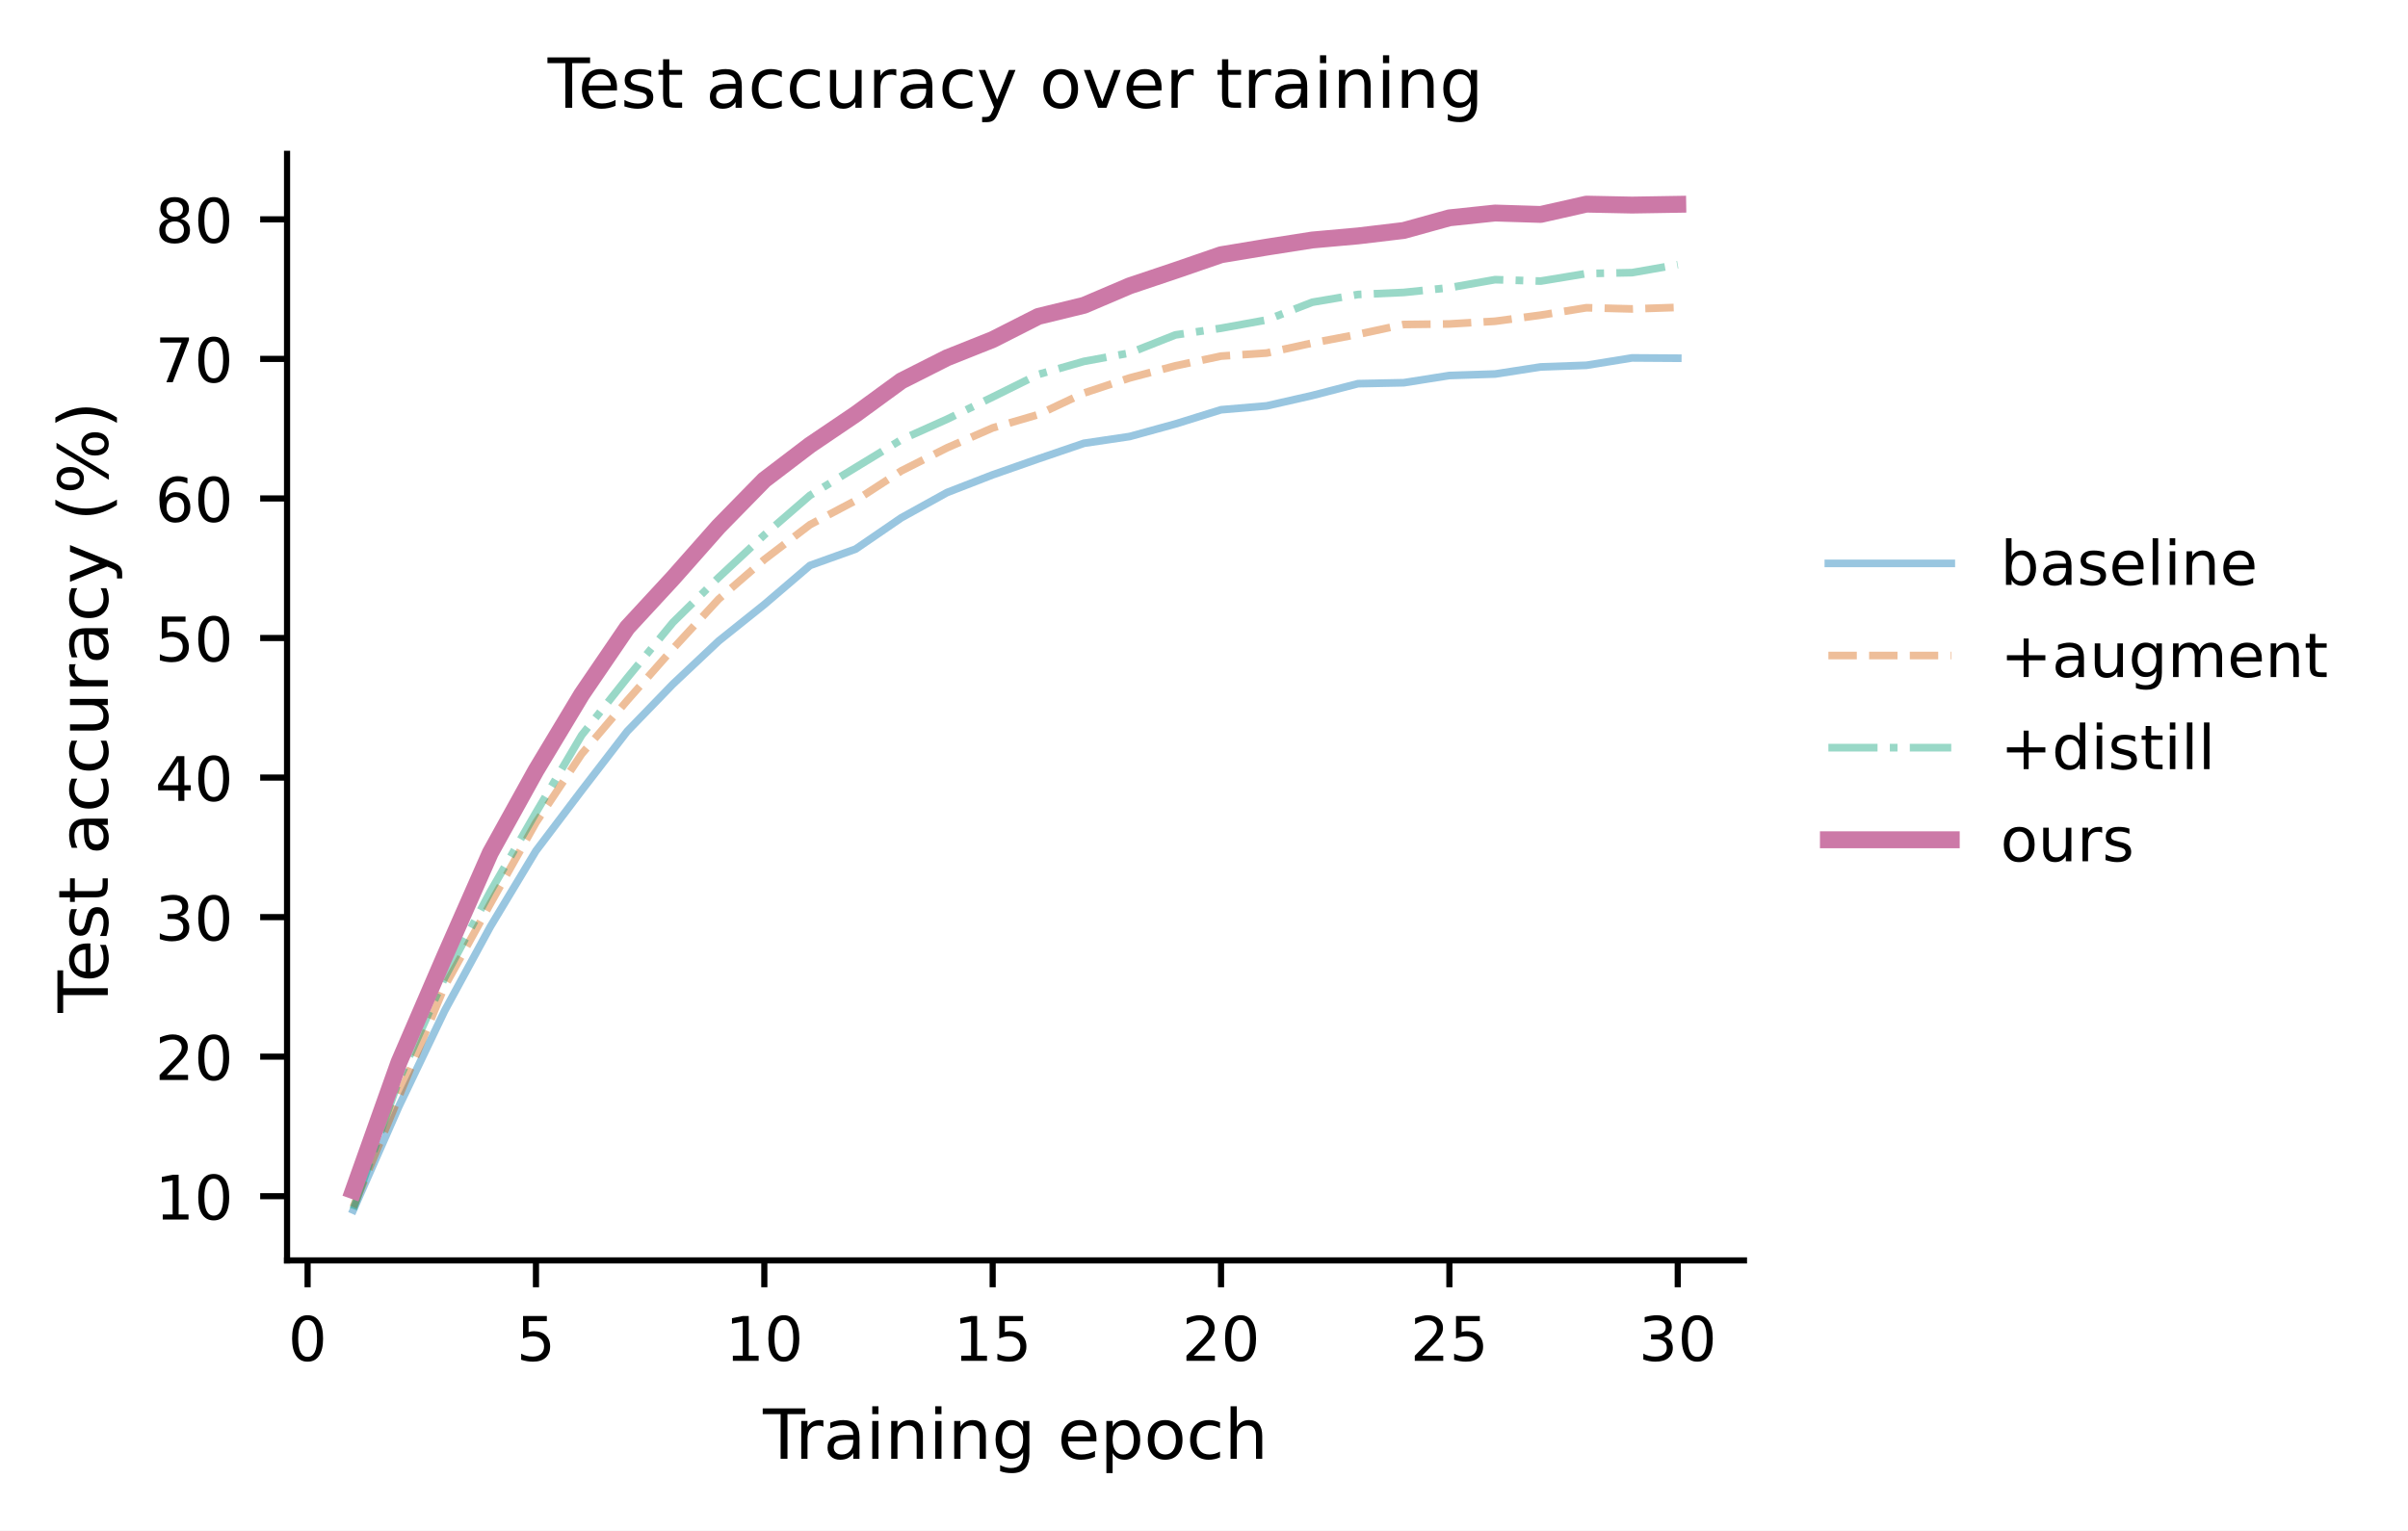
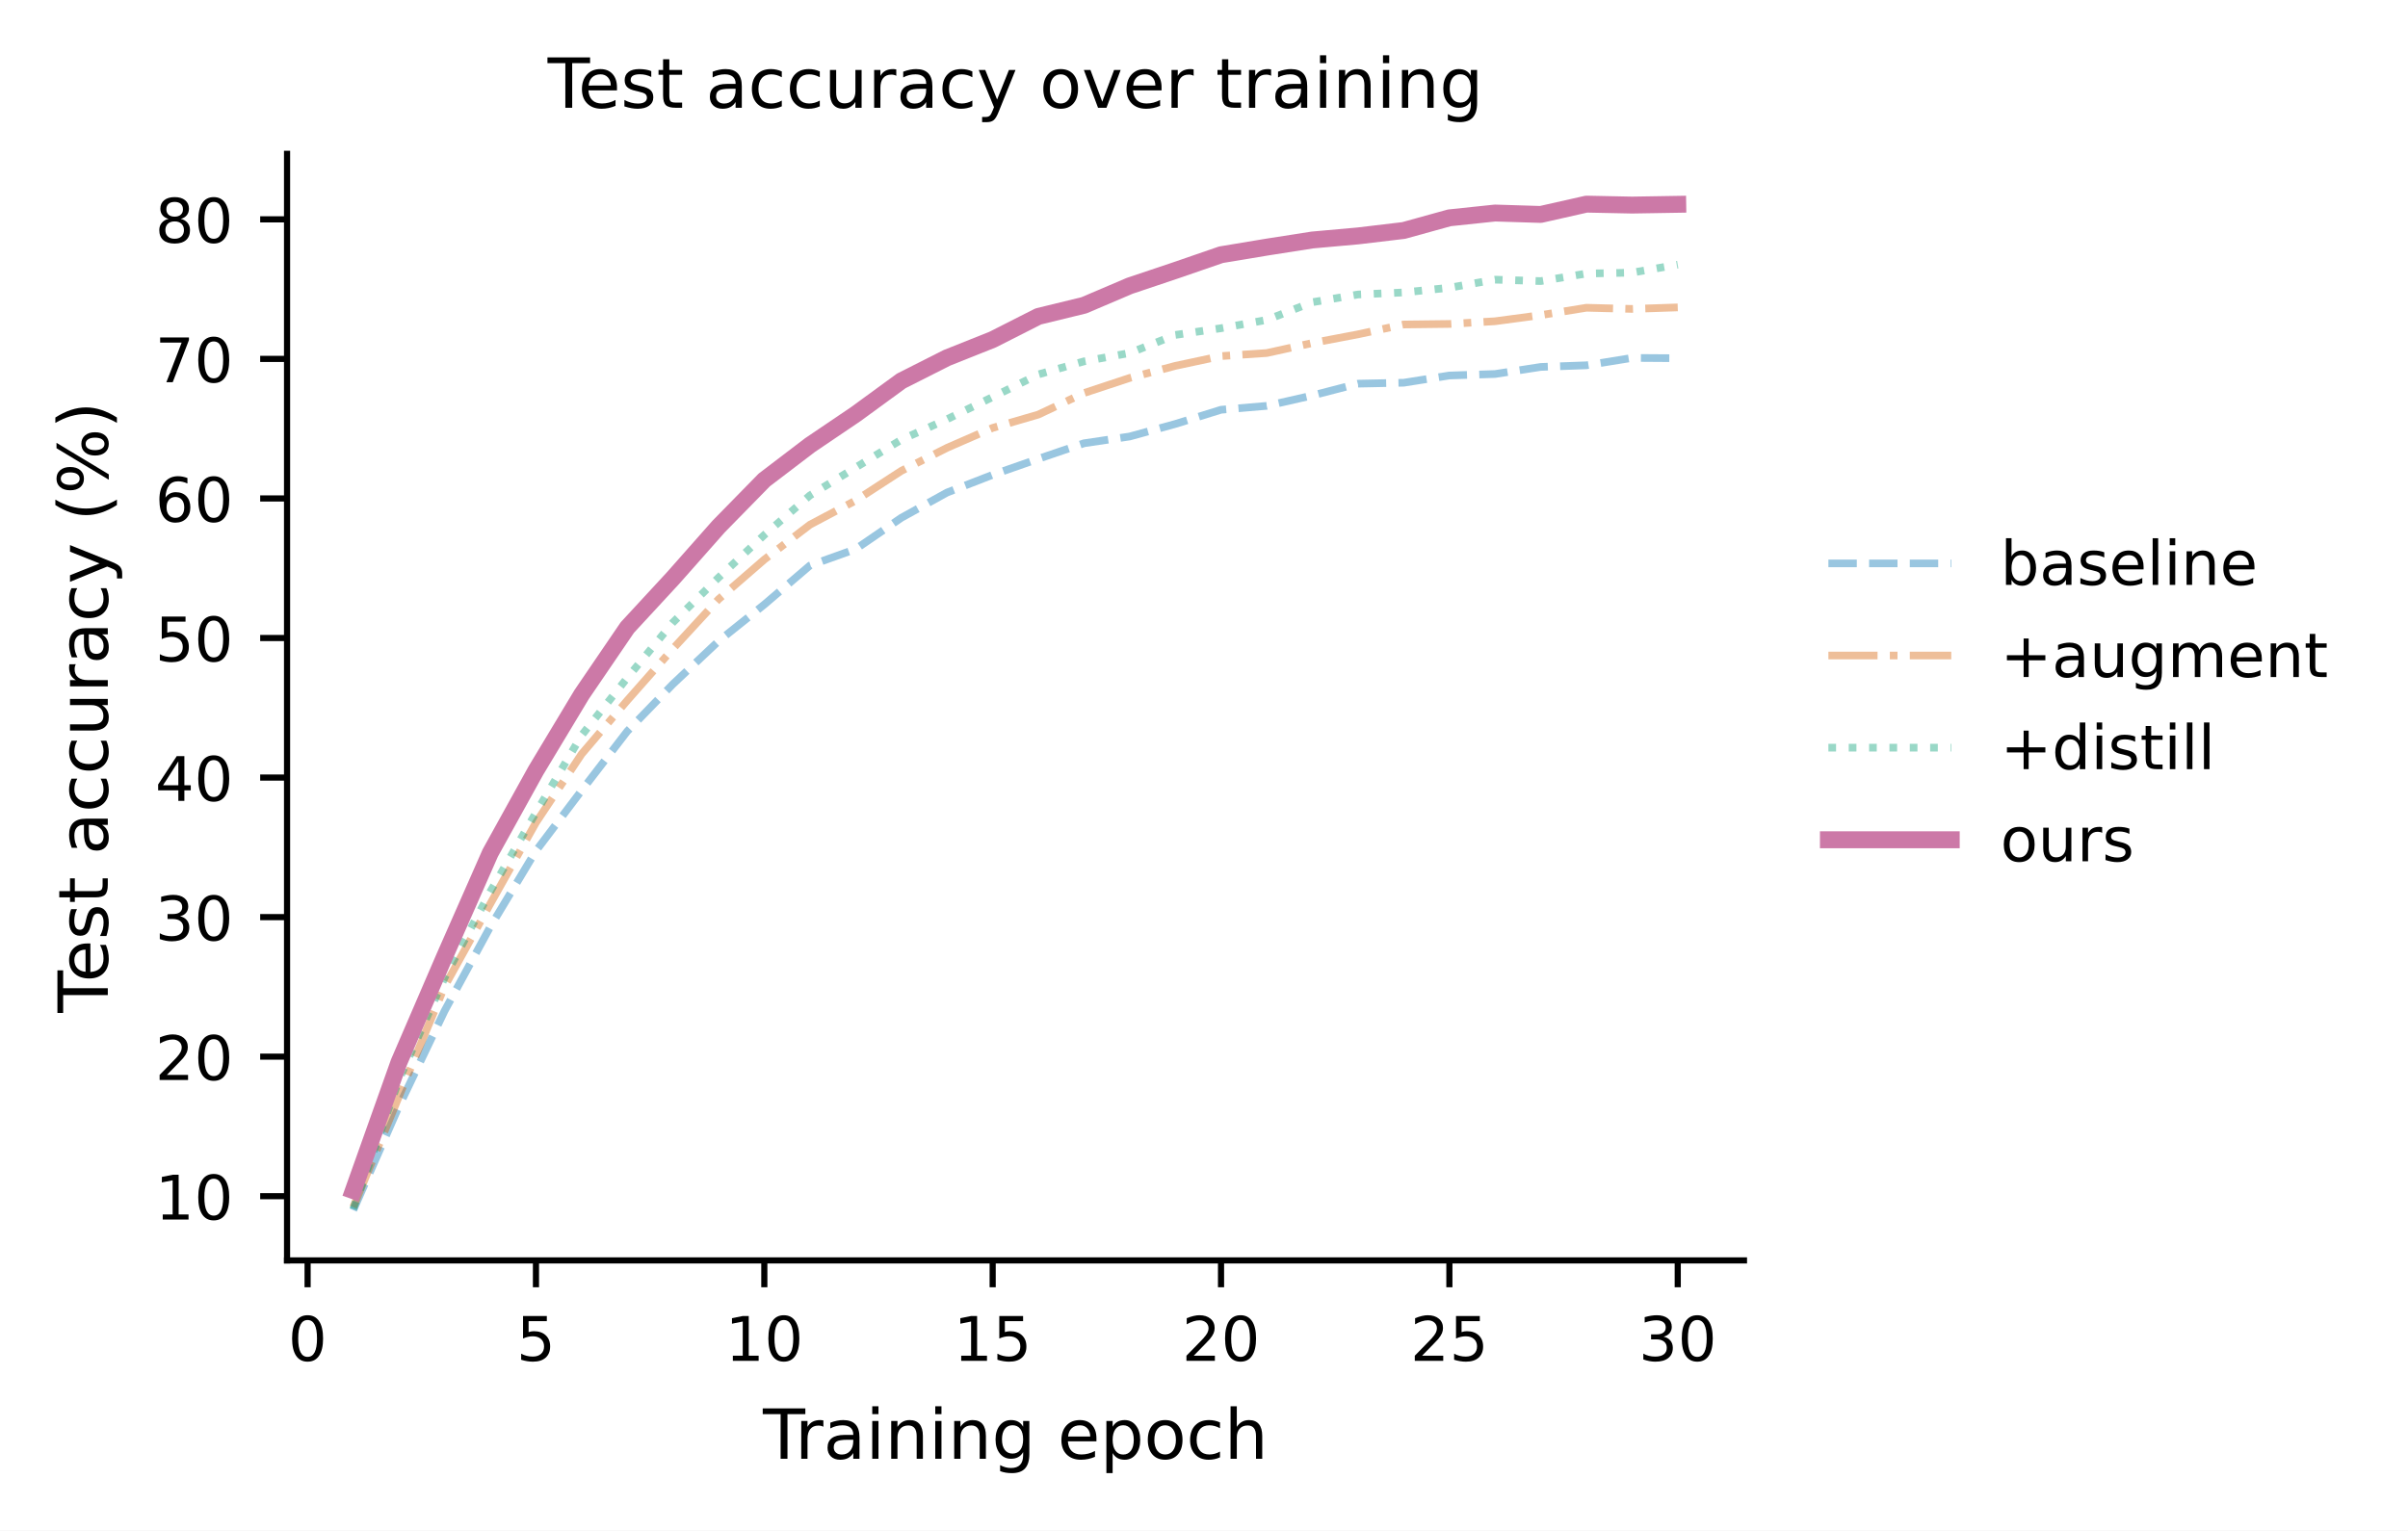
<svg xmlns="http://www.w3.org/2000/svg" xmlns:xlink="http://www.w3.org/1999/xlink" width="313.571pt" height="199.383pt" viewBox="0 0 313.571 199.383" version="1.1">
  <defs>
    <style type="text/css">*{stroke-linejoin: round; stroke-linecap: butt}</style>
  </defs>
  <g id="figure_1">
    <g id="patch_1">
      <path d="M 0 199.383  L 313.571 199.383  L 313.571 -0  L 0 -0  z " style="fill: #ffffff" />
    </g>
    <g id="axes_1">
      <g id="patch_2">
        <path d="M 37.38 164.183  L 227.1 164.183  L 227.1 20.039  L 37.38 20.039  z " style="fill: #ffffff" />
      </g>
      <g id="line2d_1">
-         <path d="M 46.004 157.631  L 51.951 144.104  L 57.898 131.67  L 63.846 120.719  L 69.793 110.835  L 75.74 102.973  L 81.688 95.25  L 87.635 89.107  L 93.582 83.504  L 99.53 78.743  L 105.477 73.658  L 111.424 71.524  L 117.372 67.448  L 123.319 64.159  L 129.266 61.849  L 135.214 59.768  L 141.161 57.741  L 147.108 56.859  L 153.056 55.225  L 159.003 53.375  L 164.95 52.869  L 170.898 51.515  L 176.845 49.976  L 182.792 49.855  L 188.74 48.914  L 194.687 48.719  L 200.634 47.798  L 206.582 47.584  L 212.529 46.622  L 218.476 46.662  " clip-path="url(#pb90d93d7b9)" style="fill: none; stroke: #0072b2; stroke-opacity: 0.4; stroke-linecap: square" />
+         <path d="M 46.004 157.631  L 51.951 144.104  L 57.898 131.67  L 63.846 120.719  L 69.793 110.835  L 75.74 102.973  L 81.688 95.25  L 87.635 89.107  L 93.582 83.504  L 99.53 78.743  L 105.477 73.658  L 111.424 71.524  L 117.372 67.448  L 123.319 64.159  L 129.266 61.849  L 135.214 59.768  L 141.161 57.741  L 147.108 56.859  L 153.056 55.225  L 159.003 53.375  L 164.95 52.869  L 170.898 51.515  L 176.845 49.976  L 182.792 49.855  L 188.74 48.914  L 194.687 48.719  L 200.634 47.798  L 206.582 47.584  L 212.529 46.622  L 218.476 46.662  " clip-path="url(#p68e19bd056)" style="fill: none; stroke-dasharray: 3.7,1.6; stroke-dashoffset: 0; stroke: #0072b2; stroke-opacity: 0.4" />
      </g>
      <g id="line2d_2">
-         <path d="M 46.004 157.246  L 51.951 142.815  L 57.898 128.487  L 63.846 117.73  L 69.793 107.149  L 75.74 98.221  L 81.688 91.235  L 87.635 84.5  L 93.582 78.045  L 99.53 72.886  L 105.477 68.344  L 111.424 65.196  L 117.372 61.334  L 123.319 58.336  L 129.266 55.738  L 135.214 54.003  L 141.161 51.198  L 147.108 49.231  L 153.056 47.657  L 159.003 46.386  L 164.95 45.987  L 170.898 44.681  L 176.845 43.549  L 182.792 42.27  L 188.74 42.199  L 194.687 41.846  L 200.634 41.051  L 206.582 40.087  L 212.529 40.24  L 218.476 40.043  " clip-path="url(#pb90d93d7b9)" style="fill: none; stroke-dasharray: 3.7,1.6; stroke-dashoffset: 0; stroke: #d55e00; stroke-opacity: 0.4" />
+         <path d="M 46.004 157.246  L 51.951 142.815  L 57.898 128.487  L 63.846 117.73  L 69.793 107.149  L 75.74 98.221  L 81.688 91.235  L 87.635 84.5  L 93.582 78.045  L 99.53 72.886  L 105.477 68.344  L 111.424 65.196  L 117.372 61.334  L 123.319 58.336  L 129.266 55.738  L 135.214 54.003  L 141.161 51.198  L 147.108 49.231  L 153.056 47.657  L 159.003 46.386  L 164.95 45.987  L 170.898 44.681  L 176.845 43.549  L 182.792 42.27  L 188.74 42.199  L 194.687 41.846  L 200.634 41.051  L 206.582 40.087  L 212.529 40.24  L 218.476 40.043  " clip-path="url(#p68e19bd056)" style="fill: none; stroke-dasharray: 6.4,1.6,1,1.6; stroke-dashoffset: 0; stroke: #d55e00; stroke-opacity: 0.4" />
      </g>
      <g id="line2d_3">
-         <path d="M 46.004 157.492  L 51.951 140.643  L 57.898 127.349  L 63.846 116.157  L 69.793 105.856  L 75.74 95.779  L 81.688 88.294  L 87.635 81.07  L 93.582 75.224  L 99.53 69.68  L 105.477 64.526  L 111.424 60.896  L 117.372 57.273  L 123.319 54.61  L 129.266 51.716  L 135.214 48.773  L 141.161 47.072  L 147.108 45.984  L 153.056 43.628  L 159.003 42.755  L 164.95 41.676  L 170.898 39.367  L 176.845 38.361  L 182.792 38.096  L 188.74 37.481  L 194.687 36.429  L 200.634 36.615  L 206.582 35.634  L 212.529 35.515  L 218.476 34.475  " clip-path="url(#pb90d93d7b9)" style="fill: none; stroke-dasharray: 6.4,1.6,1,1.6; stroke-dashoffset: 0; stroke: #009e73; stroke-opacity: 0.4" />
+         <path d="M 46.004 157.492  L 51.951 140.643  L 57.898 127.349  L 63.846 116.157  L 69.793 105.856  L 75.74 95.779  L 81.688 88.294  L 87.635 81.07  L 93.582 75.224  L 99.53 69.68  L 105.477 64.526  L 111.424 60.896  L 117.372 57.273  L 123.319 54.61  L 129.266 51.716  L 135.214 48.773  L 141.161 47.072  L 147.108 45.984  L 153.056 43.628  L 159.003 42.755  L 164.95 41.676  L 170.898 39.367  L 176.845 38.361  L 182.792 38.096  L 188.74 37.481  L 194.687 36.429  L 200.634 36.615  L 206.582 35.634  L 212.529 35.515  L 218.476 34.475  " clip-path="url(#p68e19bd056)" style="fill: none; stroke-dasharray: 1,1.65; stroke-dashoffset: 0; stroke: #009e73; stroke-opacity: 0.4" />
      </g>
      <g id="matplotlib.axis_1">
        <g id="xtick_1">
          <g id="line2d_4">
            <defs>
-               <path id="m7a1bcdbbee" d="M 0 0  L 0 3.5  " style="stroke: #000000; stroke-width: 0.8" />
-             </defs>
-             <g>
-               <use xlink:href="#m7a1bcdbbee" x="40.056" y="164.183" style="stroke: #000000; stroke-width: 0.8" />
+               <path id="m3797997e33" d="M 0 0  L 0 3.5  " style="stroke: #000000; stroke-width: 0.8" />
+             </defs>
+             <g>
+               <use xlink:href="#m3797997e33" x="40.056" y="164.183" style="stroke: #000000; stroke-width: 0.8" />
            </g>
          </g>
          <g id="text_1">
            <g transform="translate(37.5113 177.2607) scale(0.08 -0.08)">
              <defs>
                <path id="DejaVuSans-13" d="M 2034 4250  Q 1547 4250 1301 3770  Q 1056 3291 1056 2328  Q 1056 1369 1301 889  Q 1547 409 2034 409  Q 2525 409 2770 889  Q 3016 1369 3016 2328  Q 3016 3291 2770 3770  Q 2525 4250 2034 4250  z M 2034 4750  Q 2819 4750 3233 4129  Q 3647 3509 3647 2328  Q 3647 1150 3233 529  Q 2819 -91 2034 -91  Q 1250 -91 836 529  Q 422 1150 422 2328  Q 422 3509 836 4129  Q 1250 4750 2034 4750  z " transform="scale(0.015625)" />
              </defs>
              <use xlink:href="#DejaVuSans-13" />
            </g>
          </g>
        </g>
        <g id="xtick_2">
          <g id="line2d_5">
            <g>
-               <use xlink:href="#m7a1bcdbbee" x="69.793" y="164.183" style="stroke: #000000; stroke-width: 0.8" />
+               <use xlink:href="#m3797997e33" x="69.793" y="164.183" style="stroke: #000000; stroke-width: 0.8" />
            </g>
          </g>
          <g id="text_2">
            <g transform="translate(67.24798 177.2607) scale(0.08 -0.08)">
              <defs>
                <path id="DejaVuSans-18" d="M 691 4666  L 3169 4666  L 3169 4134  L 1269 4134  L 1269 2991  Q 1406 3038 1543 3061  Q 1681 3084 1819 3084  Q 2600 3084 3056 2656  Q 3513 2228 3513 1497  Q 3513 744 3044 326  Q 2575 -91 1722 -91  Q 1428 -91 1123 -41  Q 819 9 494 109  L 494 744  Q 775 591 1075 516  Q 1375 441 1709 441  Q 2250 441 2565 725  Q 2881 1009 2881 1497  Q 2881 1984 2565 2268  Q 2250 2553 1709 2553  Q 1456 2553 1204 2497  Q 953 2441 691 2322  L 691 4666  z " transform="scale(0.015625)" />
              </defs>
              <use xlink:href="#DejaVuSans-18" />
            </g>
          </g>
        </g>
        <g id="xtick_3">
          <g id="line2d_6">
            <g>
-               <use xlink:href="#m7a1bcdbbee" x="99.53" y="164.183" style="stroke: #000000; stroke-width: 0.8" />
+               <use xlink:href="#m3797997e33" x="99.53" y="164.183" style="stroke: #000000; stroke-width: 0.8" />
            </g>
          </g>
          <g id="text_3">
            <g transform="translate(94.43966 177.2607) scale(0.08 -0.08)">
              <defs>
                <path id="DejaVuSans-14" d="M 794 531  L 1825 531  L 1825 4091  L 703 3866  L 703 4441  L 1819 4666  L 2450 4666  L 2450 531  L 3481 531  L 3481 0  L 794 0  L 794 531  z " transform="scale(0.015625)" />
              </defs>
              <use xlink:href="#DejaVuSans-14" />
              <use xlink:href="#DejaVuSans-13" transform="translate(63.625 0)" />
            </g>
          </g>
        </g>
        <g id="xtick_4">
          <g id="line2d_7">
            <g>
-               <use xlink:href="#m7a1bcdbbee" x="129.266" y="164.183" style="stroke: #000000; stroke-width: 0.8" />
+               <use xlink:href="#m3797997e33" x="129.266" y="164.183" style="stroke: #000000; stroke-width: 0.8" />
            </g>
          </g>
          <g id="text_4">
            <g transform="translate(124.1763 177.2607) scale(0.08 -0.08)">
              <use xlink:href="#DejaVuSans-14" />
              <use xlink:href="#DejaVuSans-18" transform="translate(63.625 0)" />
            </g>
          </g>
        </g>
        <g id="xtick_5">
          <g id="line2d_8">
            <g>
-               <use xlink:href="#m7a1bcdbbee" x="159.003" y="164.183" style="stroke: #000000; stroke-width: 0.8" />
+               <use xlink:href="#m3797997e33" x="159.003" y="164.183" style="stroke: #000000; stroke-width: 0.8" />
            </g>
          </g>
          <g id="text_5">
            <g transform="translate(153.913 177.2607) scale(0.08 -0.08)">
              <defs>
                <path id="DejaVuSans-15" d="M 1228 531  L 3431 531  L 3431 0  L 469 0  L 469 531  Q 828 903 1448 1529  Q 2069 2156 2228 2338  Q 2531 2678 2651 2914  Q 2772 3150 2772 3378  Q 2772 3750 2511 3984  Q 2250 4219 1831 4219  Q 1534 4219 1204 4116  Q 875 4013 500 3803  L 500 4441  Q 881 4594 1212 4672  Q 1544 4750 1819 4750  Q 2544 4750 2975 4387  Q 3406 4025 3406 3419  Q 3406 3131 3298 2873  Q 3191 2616 2906 2266  Q 2828 2175 2409 1742  Q 1991 1309 1228 531  z " transform="scale(0.015625)" />
              </defs>
              <use xlink:href="#DejaVuSans-15" />
              <use xlink:href="#DejaVuSans-13" transform="translate(63.625 0)" />
            </g>
          </g>
        </g>
        <g id="xtick_6">
          <g id="line2d_9">
            <g>
-               <use xlink:href="#m7a1bcdbbee" x="188.74" y="164.183" style="stroke: #000000; stroke-width: 0.8" />
+               <use xlink:href="#m3797997e33" x="188.74" y="164.183" style="stroke: #000000; stroke-width: 0.8" />
            </g>
          </g>
          <g id="text_6">
            <g transform="translate(183.6497 177.2607) scale(0.08 -0.08)">
              <use xlink:href="#DejaVuSans-15" />
              <use xlink:href="#DejaVuSans-18" transform="translate(63.625 0)" />
            </g>
          </g>
        </g>
        <g id="xtick_7">
          <g id="line2d_10">
            <g>
-               <use xlink:href="#m7a1bcdbbee" x="218.476" y="164.183" style="stroke: #000000; stroke-width: 0.8" />
+               <use xlink:href="#m3797997e33" x="218.476" y="164.183" style="stroke: #000000; stroke-width: 0.8" />
            </g>
          </g>
          <g id="text_7">
            <g transform="translate(213.3864 177.2607) scale(0.08 -0.08)">
              <defs>
                <path id="DejaVuSans-16" d="M 2597 2516  Q 3050 2419 3304 2112  Q 3559 1806 3559 1356  Q 3559 666 3084 287  Q 2609 -91 1734 -91  Q 1441 -91 1130 -33  Q 819 25 488 141  L 488 750  Q 750 597 1062 519  Q 1375 441 1716 441  Q 2309 441 2620 675  Q 2931 909 2931 1356  Q 2931 1769 2642 2001  Q 2353 2234 1838 2234  L 1294 2234  L 1294 2753  L 1863 2753  Q 2328 2753 2575 2939  Q 2822 3125 2822 3475  Q 2822 3834 2567 4026  Q 2313 4219 1838 4219  Q 1578 4219 1281 4162  Q 984 4106 628 3988  L 628 4550  Q 988 4650 1302 4700  Q 1616 4750 1894 4750  Q 2613 4750 3031 4423  Q 3450 4097 3450 3541  Q 3450 3153 3228 2886  Q 3006 2619 2597 2516  z " transform="scale(0.015625)" />
              </defs>
              <use xlink:href="#DejaVuSans-16" />
              <use xlink:href="#DejaVuSans-13" transform="translate(63.625 0)" />
            </g>
          </g>
        </g>
        <g id="text_8">
          <g transform="translate(99.34922 190.0212) scale(0.09 -0.09)">
            <defs>
              <path id="DejaVuSans-37" d="M -19 4666  L 3928 4666  L 3928 4134  L 2272 4134  L 2272 0  L 1638 0  L 1638 4134  L -19 4134  L -19 4666  z " transform="scale(0.015625)" />
              <path id="DejaVuSans-55" d="M 2631 2963  Q 2534 3019 2420 3045  Q 2306 3072 2169 3072  Q 1681 3072 1420 2755  Q 1159 2438 1159 1844  L 1159 0  L 581 0  L 581 3500  L 1159 3500  L 1159 2956  Q 1341 3275 1631 3429  Q 1922 3584 2338 3584  Q 2397 3584 2469 3576  Q 2541 3569 2628 3553  L 2631 2963  z " transform="scale(0.015625)" />
              <path id="DejaVuSans-44" d="M 2194 1759  Q 1497 1759 1228 1600  Q 959 1441 959 1056  Q 959 750 1161 570  Q 1363 391 1709 391  Q 2188 391 2477 730  Q 2766 1069 2766 1631  L 2766 1759  L 2194 1759  z M 3341 1997  L 3341 0  L 2766 0  L 2766 531  Q 2569 213 2275 61  Q 1981 -91 1556 -91  Q 1019 -91 701 211  Q 384 513 384 1019  Q 384 1609 779 1909  Q 1175 2209 1959 2209  L 2766 2209  L 2766 2266  Q 2766 2663 2505 2880  Q 2244 3097 1772 3097  Q 1472 3097 1187 3025  Q 903 2953 641 2809  L 641 3341  Q 956 3463 1253 3523  Q 1550 3584 1831 3584  Q 2591 3584 2966 3190  Q 3341 2797 3341 1997  z " transform="scale(0.015625)" />
              <path id="DejaVuSans-4c" d="M 603 3500  L 1178 3500  L 1178 0  L 603 0  L 603 3500  z M 603 4863  L 1178 4863  L 1178 4134  L 603 4134  L 603 4863  z " transform="scale(0.015625)" />
              <path id="DejaVuSans-51" d="M 3513 2113  L 3513 0  L 2938 0  L 2938 2094  Q 2938 2591 2744 2837  Q 2550 3084 2163 3084  Q 1697 3084 1428 2787  Q 1159 2491 1159 1978  L 1159 0  L 581 0  L 581 3500  L 1159 3500  L 1159 2956  Q 1366 3272 1645 3428  Q 1925 3584 2291 3584  Q 2894 3584 3203 3211  Q 3513 2838 3513 2113  z " transform="scale(0.015625)" />
              <path id="DejaVuSans-4a" d="M 2906 1791  Q 2906 2416 2648 2759  Q 2391 3103 1925 3103  Q 1463 3103 1205 2759  Q 947 2416 947 1791  Q 947 1169 1205 825  Q 1463 481 1925 481  Q 2391 481 2648 825  Q 2906 1169 2906 1791  z M 3481 434  Q 3481 -459 3084 -895  Q 2688 -1331 1869 -1331  Q 1566 -1331 1297 -1286  Q 1028 -1241 775 -1147  L 775 -588  Q 1028 -725 1275 -790  Q 1522 -856 1778 -856  Q 2344 -856 2625 -561  Q 2906 -266 2906 331  L 2906 616  Q 2728 306 2450 153  Q 2172 0 1784 0  Q 1141 0 747 490  Q 353 981 353 1791  Q 353 2603 747 3093  Q 1141 3584 1784 3584  Q 2172 3584 2450 3431  Q 2728 3278 2906 2969  L 2906 3500  L 3481 3500  L 3481 434  z " transform="scale(0.015625)" />
              <path id="DejaVuSans-3" transform="scale(0.015625)" />
              <path id="DejaVuSans-48" d="M 3597 1894  L 3597 1613  L 953 1613  Q 991 1019 1311 708  Q 1631 397 2203 397  Q 2534 397 2845 478  Q 3156 559 3463 722  L 3463 178  Q 3153 47 2828 -22  Q 2503 -91 2169 -91  Q 1331 -91 842 396  Q 353 884 353 1716  Q 353 2575 817 3079  Q 1281 3584 2069 3584  Q 2775 3584 3186 3129  Q 3597 2675 3597 1894  z M 3022 2063  Q 3016 2534 2758 2815  Q 2500 3097 2075 3097  Q 1594 3097 1305 2825  Q 1016 2553 972 2059  L 3022 2063  z " transform="scale(0.015625)" />
              <path id="DejaVuSans-53" d="M 1159 525  L 1159 -1331  L 581 -1331  L 581 3500  L 1159 3500  L 1159 2969  Q 1341 3281 1617 3432  Q 1894 3584 2278 3584  Q 2916 3584 3314 3078  Q 3713 2572 3713 1747  Q 3713 922 3314 415  Q 2916 -91 2278 -91  Q 1894 -91 1617 61  Q 1341 213 1159 525  z M 3116 1747  Q 3116 2381 2855 2742  Q 2594 3103 2138 3103  Q 1681 3103 1420 2742  Q 1159 2381 1159 1747  Q 1159 1113 1420 752  Q 1681 391 2138 391  Q 2594 391 2855 752  Q 3116 1113 3116 1747  z " transform="scale(0.015625)" />
              <path id="DejaVuSans-52" d="M 1959 3097  Q 1497 3097 1228 2736  Q 959 2375 959 1747  Q 959 1119 1226 758  Q 1494 397 1959 397  Q 2419 397 2687 759  Q 2956 1122 2956 1747  Q 2956 2369 2687 2733  Q 2419 3097 1959 3097  z M 1959 3584  Q 2709 3584 3137 3096  Q 3566 2609 3566 1747  Q 3566 888 3137 398  Q 2709 -91 1959 -91  Q 1206 -91 779 398  Q 353 888 353 1747  Q 353 2609 779 3096  Q 1206 3584 1959 3584  z " transform="scale(0.015625)" />
              <path id="DejaVuSans-46" d="M 3122 3366  L 3122 2828  Q 2878 2963 2633 3030  Q 2388 3097 2138 3097  Q 1578 3097 1268 2742  Q 959 2388 959 1747  Q 959 1106 1268 751  Q 1578 397 2138 397  Q 2388 397 2633 464  Q 2878 531 3122 666  L 3122 134  Q 2881 22 2623 -34  Q 2366 -91 2075 -91  Q 1284 -91 818 406  Q 353 903 353 1747  Q 353 2603 823 3093  Q 1294 3584 2113 3584  Q 2378 3584 2631 3529  Q 2884 3475 3122 3366  z " transform="scale(0.015625)" />
              <path id="DejaVuSans-4b" d="M 3513 2113  L 3513 0  L 2938 0  L 2938 2094  Q 2938 2591 2744 2837  Q 2550 3084 2163 3084  Q 1697 3084 1428 2787  Q 1159 2491 1159 1978  L 1159 0  L 581 0  L 581 4863  L 1159 4863  L 1159 2956  Q 1366 3272 1645 3428  Q 1925 3584 2291 3584  Q 2894 3584 3203 3211  Q 3513 2838 3513 2113  z " transform="scale(0.015625)" />
            </defs>
            <use xlink:href="#DejaVuSans-37" />
            <use xlink:href="#DejaVuSans-55" transform="translate(46.375 0)" />
            <use xlink:href="#DejaVuSans-44" transform="translate(87.48438 0)" />
            <use xlink:href="#DejaVuSans-4c" transform="translate(148.7656 0)" />
            <use xlink:href="#DejaVuSans-51" transform="translate(176.5469 0)" />
            <use xlink:href="#DejaVuSans-4c" transform="translate(239.9219 0)" />
            <use xlink:href="#DejaVuSans-51" transform="translate(267.7031 0)" />
            <use xlink:href="#DejaVuSans-4a" transform="translate(331.0781 0)" />
            <use xlink:href="#DejaVuSans-3" transform="translate(394.5625 0)" />
            <use xlink:href="#DejaVuSans-48" transform="translate(426.3438 0)" />
            <use xlink:href="#DejaVuSans-53" transform="translate(487.875 0)" />
            <use xlink:href="#DejaVuSans-52" transform="translate(551.3594 0)" />
            <use xlink:href="#DejaVuSans-46" transform="translate(612.5469 0)" />
            <use xlink:href="#DejaVuSans-4b" transform="translate(667.5312 0)" />
          </g>
        </g>
      </g>
      <g id="matplotlib.axis_2">
        <g id="ytick_1">
          <g id="line2d_11">
            <defs>
-               <path id="m53c33943f8" d="M 0 0  L -3.5 0  " style="stroke: #000000; stroke-width: 0.8" />
-             </defs>
-             <g>
-               <use xlink:href="#m53c33943f8" x="37.38" y="155.82" style="stroke: #000000; stroke-width: 0.8" />
+               <path id="m8ada85bedc" d="M 0 0  L -3.5 0  " style="stroke: #000000; stroke-width: 0.8" />
+             </defs>
+             <g>
+               <use xlink:href="#m8ada85bedc" x="37.38" y="155.82" style="stroke: #000000; stroke-width: 0.8" />
            </g>
          </g>
          <g id="text_9">
            <g transform="translate(20.2 158.8591) scale(0.08 -0.08)">
              <use xlink:href="#DejaVuSans-14" />
              <use xlink:href="#DejaVuSans-13" transform="translate(63.625 0)" />
            </g>
          </g>
        </g>
        <g id="ytick_2">
          <g id="line2d_12">
            <g>
-               <use xlink:href="#m53c33943f8" x="37.38" y="137.642" style="stroke: #000000; stroke-width: 0.8" />
+               <use xlink:href="#m8ada85bedc" x="37.38" y="137.642" style="stroke: #000000; stroke-width: 0.8" />
            </g>
          </g>
          <g id="text_10">
            <g transform="translate(20.2 140.6811) scale(0.08 -0.08)">
              <use xlink:href="#DejaVuSans-15" />
              <use xlink:href="#DejaVuSans-13" transform="translate(63.625 0)" />
            </g>
          </g>
        </g>
        <g id="ytick_3">
          <g id="line2d_13">
            <g>
-               <use xlink:href="#m53c33943f8" x="37.38" y="119.464" style="stroke: #000000; stroke-width: 0.8" />
+               <use xlink:href="#m8ada85bedc" x="37.38" y="119.464" style="stroke: #000000; stroke-width: 0.8" />
            </g>
          </g>
          <g id="text_11">
            <g transform="translate(20.2 122.5031) scale(0.08 -0.08)">
              <use xlink:href="#DejaVuSans-16" />
              <use xlink:href="#DejaVuSans-13" transform="translate(63.625 0)" />
            </g>
          </g>
        </g>
        <g id="ytick_4">
          <g id="line2d_14">
            <g>
-               <use xlink:href="#m53c33943f8" x="37.38" y="101.286" style="stroke: #000000; stroke-width: 0.8" />
+               <use xlink:href="#m8ada85bedc" x="37.38" y="101.286" style="stroke: #000000; stroke-width: 0.8" />
            </g>
          </g>
          <g id="text_12">
            <g transform="translate(20.2 104.325) scale(0.08 -0.08)">
              <defs>
                <path id="DejaVuSans-17" d="M 2419 4116  L 825 1625  L 2419 1625  L 2419 4116  z M 2253 4666  L 3047 4666  L 3047 1625  L 3713 1625  L 3713 1100  L 3047 1100  L 3047 0  L 2419 0  L 2419 1100  L 313 1100  L 313 1709  L 2253 4666  z " transform="scale(0.015625)" />
              </defs>
              <use xlink:href="#DejaVuSans-17" />
              <use xlink:href="#DejaVuSans-13" transform="translate(63.625 0)" />
            </g>
          </g>
        </g>
        <g id="ytick_5">
          <g id="line2d_15">
            <g>
-               <use xlink:href="#m53c33943f8" x="37.38" y="83.108" style="stroke: #000000; stroke-width: 0.8" />
+               <use xlink:href="#m8ada85bedc" x="37.38" y="83.108" style="stroke: #000000; stroke-width: 0.8" />
            </g>
          </g>
          <g id="text_13">
            <g transform="translate(20.2 86.14698) scale(0.08 -0.08)">
              <use xlink:href="#DejaVuSans-18" />
              <use xlink:href="#DejaVuSans-13" transform="translate(63.625 0)" />
            </g>
          </g>
        </g>
        <g id="ytick_6">
          <g id="line2d_16">
            <g>
-               <use xlink:href="#m53c33943f8" x="37.38" y="64.93" style="stroke: #000000; stroke-width: 0.8" />
+               <use xlink:href="#m8ada85bedc" x="37.38" y="64.93" style="stroke: #000000; stroke-width: 0.8" />
            </g>
          </g>
          <g id="text_14">
            <g transform="translate(20.2 67.96895) scale(0.08 -0.08)">
              <defs>
                <path id="DejaVuSans-19" d="M 2113 2584  Q 1688 2584 1439 2293  Q 1191 2003 1191 1497  Q 1191 994 1439 701  Q 1688 409 2113 409  Q 2538 409 2786 701  Q 3034 994 3034 1497  Q 3034 2003 2786 2293  Q 2538 2584 2113 2584  z M 3366 4563  L 3366 3988  Q 3128 4100 2886 4159  Q 2644 4219 2406 4219  Q 1781 4219 1451 3797  Q 1122 3375 1075 2522  Q 1259 2794 1537 2939  Q 1816 3084 2150 3084  Q 2853 3084 3261 2657  Q 3669 2231 3669 1497  Q 3669 778 3244 343  Q 2819 -91 2113 -91  Q 1303 -91 875 529  Q 447 1150 447 2328  Q 447 3434 972 4092  Q 1497 4750 2381 4750  Q 2619 4750 2861 4703  Q 3103 4656 3366 4563  z " transform="scale(0.015625)" />
              </defs>
              <use xlink:href="#DejaVuSans-19" />
              <use xlink:href="#DejaVuSans-13" transform="translate(63.625 0)" />
            </g>
          </g>
        </g>
        <g id="ytick_7">
          <g id="line2d_17">
            <g>
-               <use xlink:href="#m53c33943f8" x="37.38" y="46.752" style="stroke: #000000; stroke-width: 0.8" />
+               <use xlink:href="#m8ada85bedc" x="37.38" y="46.752" style="stroke: #000000; stroke-width: 0.8" />
            </g>
          </g>
          <g id="text_15">
            <g transform="translate(20.2 49.79091) scale(0.08 -0.08)">
              <defs>
                <path id="DejaVuSans-1a" d="M 525 4666  L 3525 4666  L 3525 4397  L 1831 0  L 1172 0  L 2766 4134  L 525 4134  L 525 4666  z " transform="scale(0.015625)" />
              </defs>
              <use xlink:href="#DejaVuSans-1a" />
              <use xlink:href="#DejaVuSans-13" transform="translate(63.625 0)" />
            </g>
          </g>
        </g>
        <g id="ytick_8">
          <g id="line2d_18">
            <g>
-               <use xlink:href="#m53c33943f8" x="37.38" y="28.574" style="stroke: #000000; stroke-width: 0.8" />
+               <use xlink:href="#m8ada85bedc" x="37.38" y="28.574" style="stroke: #000000; stroke-width: 0.8" />
            </g>
          </g>
          <g id="text_16">
            <g transform="translate(20.2 31.61288) scale(0.08 -0.08)">
              <defs>
                <path id="DejaVuSans-1b" d="M 2034 2216  Q 1584 2216 1326 1975  Q 1069 1734 1069 1313  Q 1069 891 1326 650  Q 1584 409 2034 409  Q 2484 409 2743 651  Q 3003 894 3003 1313  Q 3003 1734 2745 1975  Q 2488 2216 2034 2216  z M 1403 2484  Q 997 2584 770 2862  Q 544 3141 544 3541  Q 544 4100 942 4425  Q 1341 4750 2034 4750  Q 2731 4750 3128 4425  Q 3525 4100 3525 3541  Q 3525 3141 3298 2862  Q 3072 2584 2669 2484  Q 3125 2378 3379 2068  Q 3634 1759 3634 1313  Q 3634 634 3220 271  Q 2806 -91 2034 -91  Q 1263 -91 848 271  Q 434 634 434 1313  Q 434 1759 690 2068  Q 947 2378 1403 2484  z M 1172 3481  Q 1172 3119 1398 2916  Q 1625 2713 2034 2713  Q 2441 2713 2670 2916  Q 2900 3119 2900 3481  Q 2900 3844 2670 4047  Q 2441 4250 2034 4250  Q 1625 4250 1398 4047  Q 1172 3844 1172 3481  z " transform="scale(0.015625)" />
              </defs>
              <use xlink:href="#DejaVuSans-1b" />
              <use xlink:href="#DejaVuSans-13" transform="translate(63.625 0)" />
            </g>
          </g>
        </g>
        <g id="text_17">
          <g transform="translate(14.03789 131.9229) rotate(-90) scale(0.09 -0.09)">
            <defs>
              <path id="DejaVuSans-56" d="M 2834 3397  L 2834 2853  Q 2591 2978 2328 3040  Q 2066 3103 1784 3103  Q 1356 3103 1142 2972  Q 928 2841 928 2578  Q 928 2378 1081 2264  Q 1234 2150 1697 2047  L 1894 2003  Q 2506 1872 2764 1633  Q 3022 1394 3022 966  Q 3022 478 2636 193  Q 2250 -91 1575 -91  Q 1294 -91 989 -36  Q 684 19 347 128  L 347 722  Q 666 556 975 473  Q 1284 391 1588 391  Q 1994 391 2212 530  Q 2431 669 2431 922  Q 2431 1156 2273 1281  Q 2116 1406 1581 1522  L 1381 1569  Q 847 1681 609 1914  Q 372 2147 372 2553  Q 372 3047 722 3315  Q 1072 3584 1716 3584  Q 2034 3584 2315 3537  Q 2597 3491 2834 3397  z " transform="scale(0.015625)" />
              <path id="DejaVuSans-57" d="M 1172 4494  L 1172 3500  L 2356 3500  L 2356 3053  L 1172 3053  L 1172 1153  Q 1172 725 1289 603  Q 1406 481 1766 481  L 2356 481  L 2356 0  L 1766 0  Q 1100 0 847 248  Q 594 497 594 1153  L 594 3053  L 172 3053  L 172 3500  L 594 3500  L 594 4494  L 1172 4494  z " transform="scale(0.015625)" />
              <path id="DejaVuSans-58" d="M 544 1381  L 544 3500  L 1119 3500  L 1119 1403  Q 1119 906 1312 657  Q 1506 409 1894 409  Q 2359 409 2629 706  Q 2900 1003 2900 1516  L 2900 3500  L 3475 3500  L 3475 0  L 2900 0  L 2900 538  Q 2691 219 2414 64  Q 2138 -91 1772 -91  Q 1169 -91 856 284  Q 544 659 544 1381  z M 1991 3584  L 1991 3584  z " transform="scale(0.015625)" />
              <path id="DejaVuSans-5c" d="M 2059 -325  Q 1816 -950 1584 -1140  Q 1353 -1331 966 -1331  L 506 -1331  L 506 -850  L 844 -850  Q 1081 -850 1212 -737  Q 1344 -625 1503 -206  L 1606 56  L 191 3500  L 800 3500  L 1894 763  L 2988 3500  L 3597 3500  L 2059 -325  z " transform="scale(0.015625)" />
              <path id="DejaVuSans-b" d="M 1984 4856  Q 1566 4138 1362 3434  Q 1159 2731 1159 2009  Q 1159 1288 1364 580  Q 1569 -128 1984 -844  L 1484 -844  Q 1016 -109 783 600  Q 550 1309 550 2009  Q 550 2706 781 3412  Q 1013 4119 1484 4856  L 1984 4856  z " transform="scale(0.015625)" />
              <path id="DejaVuSans-8" d="M 4653 2053  Q 4381 2053 4226 1822  Q 4072 1591 4072 1178  Q 4072 772 4226 539  Q 4381 306 4653 306  Q 4919 306 5073 539  Q 5228 772 5228 1178  Q 5228 1588 5073 1820  Q 4919 2053 4653 2053  z M 4653 2450  Q 5147 2450 5437 2106  Q 5728 1763 5728 1178  Q 5728 594 5436 251  Q 5144 -91 4653 -91  Q 4153 -91 3862 251  Q 3572 594 3572 1178  Q 3572 1766 3864 2108  Q 4156 2450 4653 2450  z M 1428 4353  Q 1159 4353 1004 4120  Q 850 3888 850 3481  Q 850 3069 1003 2837  Q 1156 2606 1428 2606  Q 1700 2606 1854 2837  Q 2009 3069 2009 3481  Q 2009 3884 1853 4118  Q 1697 4353 1428 4353  z M 4250 4750  L 4750 4750  L 1831 -91  L 1331 -91  L 4250 4750  z M 1428 4750  Q 1922 4750 2215 4408  Q 2509 4066 2509 3481  Q 2509 2891 2217 2550  Q 1925 2209 1428 2209  Q 931 2209 642 2551  Q 353 2894 353 3481  Q 353 4063 643 4406  Q 934 4750 1428 4750  z " transform="scale(0.015625)" />
              <path id="DejaVuSans-c" d="M 513 4856  L 1013 4856  Q 1481 4119 1714 3412  Q 1947 2706 1947 2009  Q 1947 1309 1714 600  Q 1481 -109 1013 -844  L 513 -844  Q 928 -128 1133 580  Q 1338 1288 1338 2009  Q 1338 2731 1133 3434  Q 928 4138 513 4856  z " transform="scale(0.015625)" />
            </defs>
            <use xlink:href="#DejaVuSans-37" />
            <use xlink:href="#DejaVuSans-48" transform="translate(44.09375 0)" />
            <use xlink:href="#DejaVuSans-56" transform="translate(105.625 0)" />
            <use xlink:href="#DejaVuSans-57" transform="translate(157.7188 0)" />
            <use xlink:href="#DejaVuSans-3" transform="translate(196.9219 0)" />
            <use xlink:href="#DejaVuSans-44" transform="translate(228.7031 0)" />
            <use xlink:href="#DejaVuSans-46" transform="translate(289.9844 0)" />
            <use xlink:href="#DejaVuSans-46" transform="translate(344.9688 0)" />
            <use xlink:href="#DejaVuSans-58" transform="translate(399.9531 0)" />
            <use xlink:href="#DejaVuSans-55" transform="translate(463.3281 0)" />
            <use xlink:href="#DejaVuSans-44" transform="translate(504.4375 0)" />
            <use xlink:href="#DejaVuSans-46" transform="translate(565.7188 0)" />
            <use xlink:href="#DejaVuSans-5c" transform="translate(620.7031 0)" />
            <use xlink:href="#DejaVuSans-3" transform="translate(679.8906 0)" />
            <use xlink:href="#DejaVuSans-b" transform="translate(711.6719 0)" />
            <use xlink:href="#DejaVuSans-8" transform="translate(750.6875 0)" />
            <use xlink:href="#DejaVuSans-c" transform="translate(845.7031 0)" />
          </g>
        </g>
      </g>
      <g id="patch_3">
        <path d="M 37.38 164.183  L 37.38 20.039  " style="fill: none; stroke: #000000; stroke-width: 0.8; stroke-linejoin: miter; stroke-linecap: square" />
      </g>
      <g id="patch_4">
        <path d="M 37.38 164.183  L 227.1 164.183  " style="fill: none; stroke: #000000; stroke-width: 0.8; stroke-linejoin: miter; stroke-linecap: square" />
      </g>
      <g id="line2d_19">
-         <path d="M 46.004 155.09  L 51.951 138.382  L 57.898 124.597  L 63.846 111.103  L 69.793 100.358  L 75.74 90.474  L 81.688 81.747  L 87.635 75.31  L 93.582 68.585  L 99.53 62.512  L 105.477 57.98  L 111.424 53.956  L 117.372 49.612  L 123.319 46.606  L 129.266 44.234  L 135.214 41.217  L 141.161 39.767  L 147.108 37.231  L 153.056 35.233  L 159.003 33.182  L 164.95 32.193  L 170.898 31.262  L 176.845 30.73  L 182.792 30.023  L 188.74 28.376  L 194.687 27.75  L 200.634 27.934  L 206.582 26.591  L 212.529 26.713  L 218.476 26.615  " clip-path="url(#pb90d93d7b9)" style="fill: none; stroke: #cc79a7; stroke-width: 2.2; stroke-linecap: square" />
+         <path d="M 46.004 155.09  L 51.951 138.382  L 57.898 124.597  L 63.846 111.103  L 69.793 100.358  L 75.74 90.474  L 81.688 81.747  L 87.635 75.31  L 93.582 68.585  L 99.53 62.512  L 105.477 57.98  L 111.424 53.956  L 117.372 49.612  L 123.319 46.606  L 129.266 44.234  L 135.214 41.217  L 141.161 39.767  L 147.108 37.231  L 153.056 35.233  L 159.003 33.182  L 164.95 32.193  L 170.898 31.262  L 176.845 30.73  L 182.792 30.023  L 188.74 28.376  L 194.687 27.75  L 200.634 27.934  L 206.582 26.591  L 212.529 26.713  L 218.476 26.615  " clip-path="url(#p68e19bd056)" style="fill: none; stroke: #cc79a7; stroke-width: 2.2; stroke-linecap: square" />
      </g>
      <g id="text_18">
        <g transform="translate(71.31633 14.03859) scale(0.09 -0.09)">
          <defs>
            <path id="DejaVuSans-59" d="M 191 3500  L 800 3500  L 1894 563  L 2988 3500  L 3597 3500  L 2284 0  L 1503 0  L 191 3500  z " transform="scale(0.015625)" />
          </defs>
          <use xlink:href="#DejaVuSans-37" />
          <use xlink:href="#DejaVuSans-48" transform="translate(44.09375 0)" />
          <use xlink:href="#DejaVuSans-56" transform="translate(105.625 0)" />
          <use xlink:href="#DejaVuSans-57" transform="translate(157.7188 0)" />
          <use xlink:href="#DejaVuSans-3" transform="translate(196.9219 0)" />
          <use xlink:href="#DejaVuSans-44" transform="translate(228.7031 0)" />
          <use xlink:href="#DejaVuSans-46" transform="translate(289.9844 0)" />
          <use xlink:href="#DejaVuSans-46" transform="translate(344.9688 0)" />
          <use xlink:href="#DejaVuSans-58" transform="translate(399.9531 0)" />
          <use xlink:href="#DejaVuSans-55" transform="translate(463.3281 0)" />
          <use xlink:href="#DejaVuSans-44" transform="translate(504.4375 0)" />
          <use xlink:href="#DejaVuSans-46" transform="translate(565.7188 0)" />
          <use xlink:href="#DejaVuSans-5c" transform="translate(620.7031 0)" />
          <use xlink:href="#DejaVuSans-3" transform="translate(679.8906 0)" />
          <use xlink:href="#DejaVuSans-52" transform="translate(711.6719 0)" />
          <use xlink:href="#DejaVuSans-59" transform="translate(772.8594 0)" />
          <use xlink:href="#DejaVuSans-48" transform="translate(832.0469 0)" />
          <use xlink:href="#DejaVuSans-55" transform="translate(893.5781 0)" />
          <use xlink:href="#DejaVuSans-3" transform="translate(934.6875 0)" />
          <use xlink:href="#DejaVuSans-57" transform="translate(966.4688 0)" />
          <use xlink:href="#DejaVuSans-55" transform="translate(1005.672 0)" />
          <use xlink:href="#DejaVuSans-44" transform="translate(1046.781 0)" />
          <use xlink:href="#DejaVuSans-4c" transform="translate(1108.062 0)" />
          <use xlink:href="#DejaVuSans-51" transform="translate(1135.844 0)" />
          <use xlink:href="#DejaVuSans-4c" transform="translate(1199.219 0)" />
          <use xlink:href="#DejaVuSans-51" transform="translate(1227 0)" />
          <use xlink:href="#DejaVuSans-4a" transform="translate(1290.375 0)" />
        </g>
      </g>
      <g id="legend_1">
        <g id="line2d_20">
-           <path d="M 238.094 73.388  L 246.094 73.388  L 254.094 73.388  " style="fill: none; stroke: #0072b2; stroke-opacity: 0.4; stroke-linecap: square" />
+           <path d="M 238.094 73.388  L 246.094 73.388  L 254.094 73.388  " style="fill: none; stroke-dasharray: 3.7,1.6; stroke-dashoffset: 0; stroke: #0072b2; stroke-opacity: 0.4" />
        </g>
        <g id="text_19">
          <g transform="translate(260.4944 76.18809) scale(0.08 -0.08)">
            <defs>
              <path id="DejaVuSans-45" d="M 3116 1747  Q 3116 2381 2855 2742  Q 2594 3103 2138 3103  Q 1681 3103 1420 2742  Q 1159 2381 1159 1747  Q 1159 1113 1420 752  Q 1681 391 2138 391  Q 2594 391 2855 752  Q 3116 1113 3116 1747  z M 1159 2969  Q 1341 3281 1617 3432  Q 1894 3584 2278 3584  Q 2916 3584 3314 3078  Q 3713 2572 3713 1747  Q 3713 922 3314 415  Q 2916 -91 2278 -91  Q 1894 -91 1617 61  Q 1341 213 1159 525  L 1159 0  L 581 0  L 581 4863  L 1159 4863  L 1159 2969  z " transform="scale(0.015625)" />
              <path id="DejaVuSans-4f" d="M 603 4863  L 1178 4863  L 1178 0  L 603 0  L 603 4863  z " transform="scale(0.015625)" />
            </defs>
            <use xlink:href="#DejaVuSans-45" />
            <use xlink:href="#DejaVuSans-44" transform="translate(63.48438 0)" />
            <use xlink:href="#DejaVuSans-56" transform="translate(124.7656 0)" />
            <use xlink:href="#DejaVuSans-48" transform="translate(176.8594 0)" />
            <use xlink:href="#DejaVuSans-4f" transform="translate(238.3906 0)" />
            <use xlink:href="#DejaVuSans-4c" transform="translate(266.1719 0)" />
            <use xlink:href="#DejaVuSans-51" transform="translate(293.9531 0)" />
            <use xlink:href="#DejaVuSans-48" transform="translate(357.3281 0)" />
          </g>
        </g>
        <g id="line2d_21">
-           <path d="M 238.094 85.389  L 246.094 85.389  L 254.094 85.389  " style="fill: none; stroke-dasharray: 3.7,1.6; stroke-dashoffset: 0; stroke: #d55e00; stroke-opacity: 0.4" />
+           <path d="M 238.094 85.389  L 246.094 85.389  L 254.094 85.389  " style="fill: none; stroke-dasharray: 6.4,1.6,1,1.6; stroke-dashoffset: 0; stroke: #d55e00; stroke-opacity: 0.4" />
        </g>
        <g id="text_20">
          <g transform="translate(260.4944 88.18872) scale(0.08 -0.08)">
            <defs>
              <path id="DejaVuSans-e" d="M 2944 4013  L 2944 2272  L 4684 2272  L 4684 1741  L 2944 1741  L 2944 0  L 2419 0  L 2419 1741  L 678 1741  L 678 2272  L 2419 2272  L 2419 4013  L 2944 4013  z " transform="scale(0.015625)" />
              <path id="DejaVuSans-50" d="M 3328 2828  Q 3544 3216 3844 3400  Q 4144 3584 4550 3584  Q 5097 3584 5394 3201  Q 5691 2819 5691 2113  L 5691 0  L 5113 0  L 5113 2094  Q 5113 2597 4934 2840  Q 4756 3084 4391 3084  Q 3944 3084 3684 2787  Q 3425 2491 3425 1978  L 3425 0  L 2847 0  L 2847 2094  Q 2847 2600 2669 2842  Q 2491 3084 2119 3084  Q 1678 3084 1418 2786  Q 1159 2488 1159 1978  L 1159 0  L 581 0  L 581 3500  L 1159 3500  L 1159 2956  Q 1356 3278 1631 3431  Q 1906 3584 2284 3584  Q 2666 3584 2933 3390  Q 3200 3197 3328 2828  z " transform="scale(0.015625)" />
            </defs>
            <use xlink:href="#DejaVuSans-e" />
            <use xlink:href="#DejaVuSans-44" transform="translate(83.79688 0)" />
            <use xlink:href="#DejaVuSans-58" transform="translate(145.0781 0)" />
            <use xlink:href="#DejaVuSans-4a" transform="translate(208.4531 0)" />
            <use xlink:href="#DejaVuSans-50" transform="translate(271.9375 0)" />
            <use xlink:href="#DejaVuSans-48" transform="translate(369.3438 0)" />
            <use xlink:href="#DejaVuSans-51" transform="translate(430.875 0)" />
            <use xlink:href="#DejaVuSans-57" transform="translate(494.25 0)" />
          </g>
        </g>
        <g id="line2d_22">
-           <path d="M 238.094 97.389  L 246.094 97.389  L 254.094 97.389  " style="fill: none; stroke-dasharray: 6.4,1.6,1,1.6; stroke-dashoffset: 0; stroke: #009e73; stroke-opacity: 0.4" />
+           <path d="M 238.094 97.389  L 246.094 97.389  L 254.094 97.389  " style="fill: none; stroke-dasharray: 1,1.65; stroke-dashoffset: 0; stroke: #009e73; stroke-opacity: 0.4" />
        </g>
        <g id="text_21">
          <g transform="translate(260.4944 100.1893) scale(0.08 -0.08)">
            <defs>
              <path id="DejaVuSans-47" d="M 2906 2969  L 2906 4863  L 3481 4863  L 3481 0  L 2906 0  L 2906 525  Q 2725 213 2448 61  Q 2172 -91 1784 -91  Q 1150 -91 751 415  Q 353 922 353 1747  Q 353 2572 751 3078  Q 1150 3584 1784 3584  Q 2172 3584 2448 3432  Q 2725 3281 2906 2969  z M 947 1747  Q 947 1113 1208 752  Q 1469 391 1925 391  Q 2381 391 2643 752  Q 2906 1113 2906 1747  Q 2906 2381 2643 2742  Q 2381 3103 1925 3103  Q 1469 3103 1208 2742  Q 947 2381 947 1747  z " transform="scale(0.015625)" />
            </defs>
            <use xlink:href="#DejaVuSans-e" />
            <use xlink:href="#DejaVuSans-47" transform="translate(83.79688 0)" />
            <use xlink:href="#DejaVuSans-4c" transform="translate(147.2812 0)" />
            <use xlink:href="#DejaVuSans-56" transform="translate(175.0625 0)" />
            <use xlink:href="#DejaVuSans-57" transform="translate(227.1562 0)" />
            <use xlink:href="#DejaVuSans-4c" transform="translate(266.3594 0)" />
            <use xlink:href="#DejaVuSans-4f" transform="translate(294.1406 0)" />
            <use xlink:href="#DejaVuSans-4f" transform="translate(321.9219 0)" />
          </g>
        </g>
        <g id="line2d_23">
          <path d="M 238.094 109.39  L 246.094 109.39  L 254.094 109.39  " style="fill: none; stroke: #cc79a7; stroke-width: 2.2; stroke-linecap: square" />
        </g>
        <g id="text_22">
          <g transform="translate(260.4944 112.19) scale(0.08 -0.08)">
            <use xlink:href="#DejaVuSans-52" />
            <use xlink:href="#DejaVuSans-58" transform="translate(61.1875 0)" />
            <use xlink:href="#DejaVuSans-55" transform="translate(124.5625 0)" />
            <use xlink:href="#DejaVuSans-56" transform="translate(165.6719 0)" />
          </g>
        </g>
      </g>
    </g>
  </g>
  <defs>
-     <clipPath id="pb90d93d7b9">
+     <clipPath id="p68e19bd056">
      <rect x="37.38" y="20.039" width="189.72" height="144.144" />
    </clipPath>
  </defs>
</svg>
